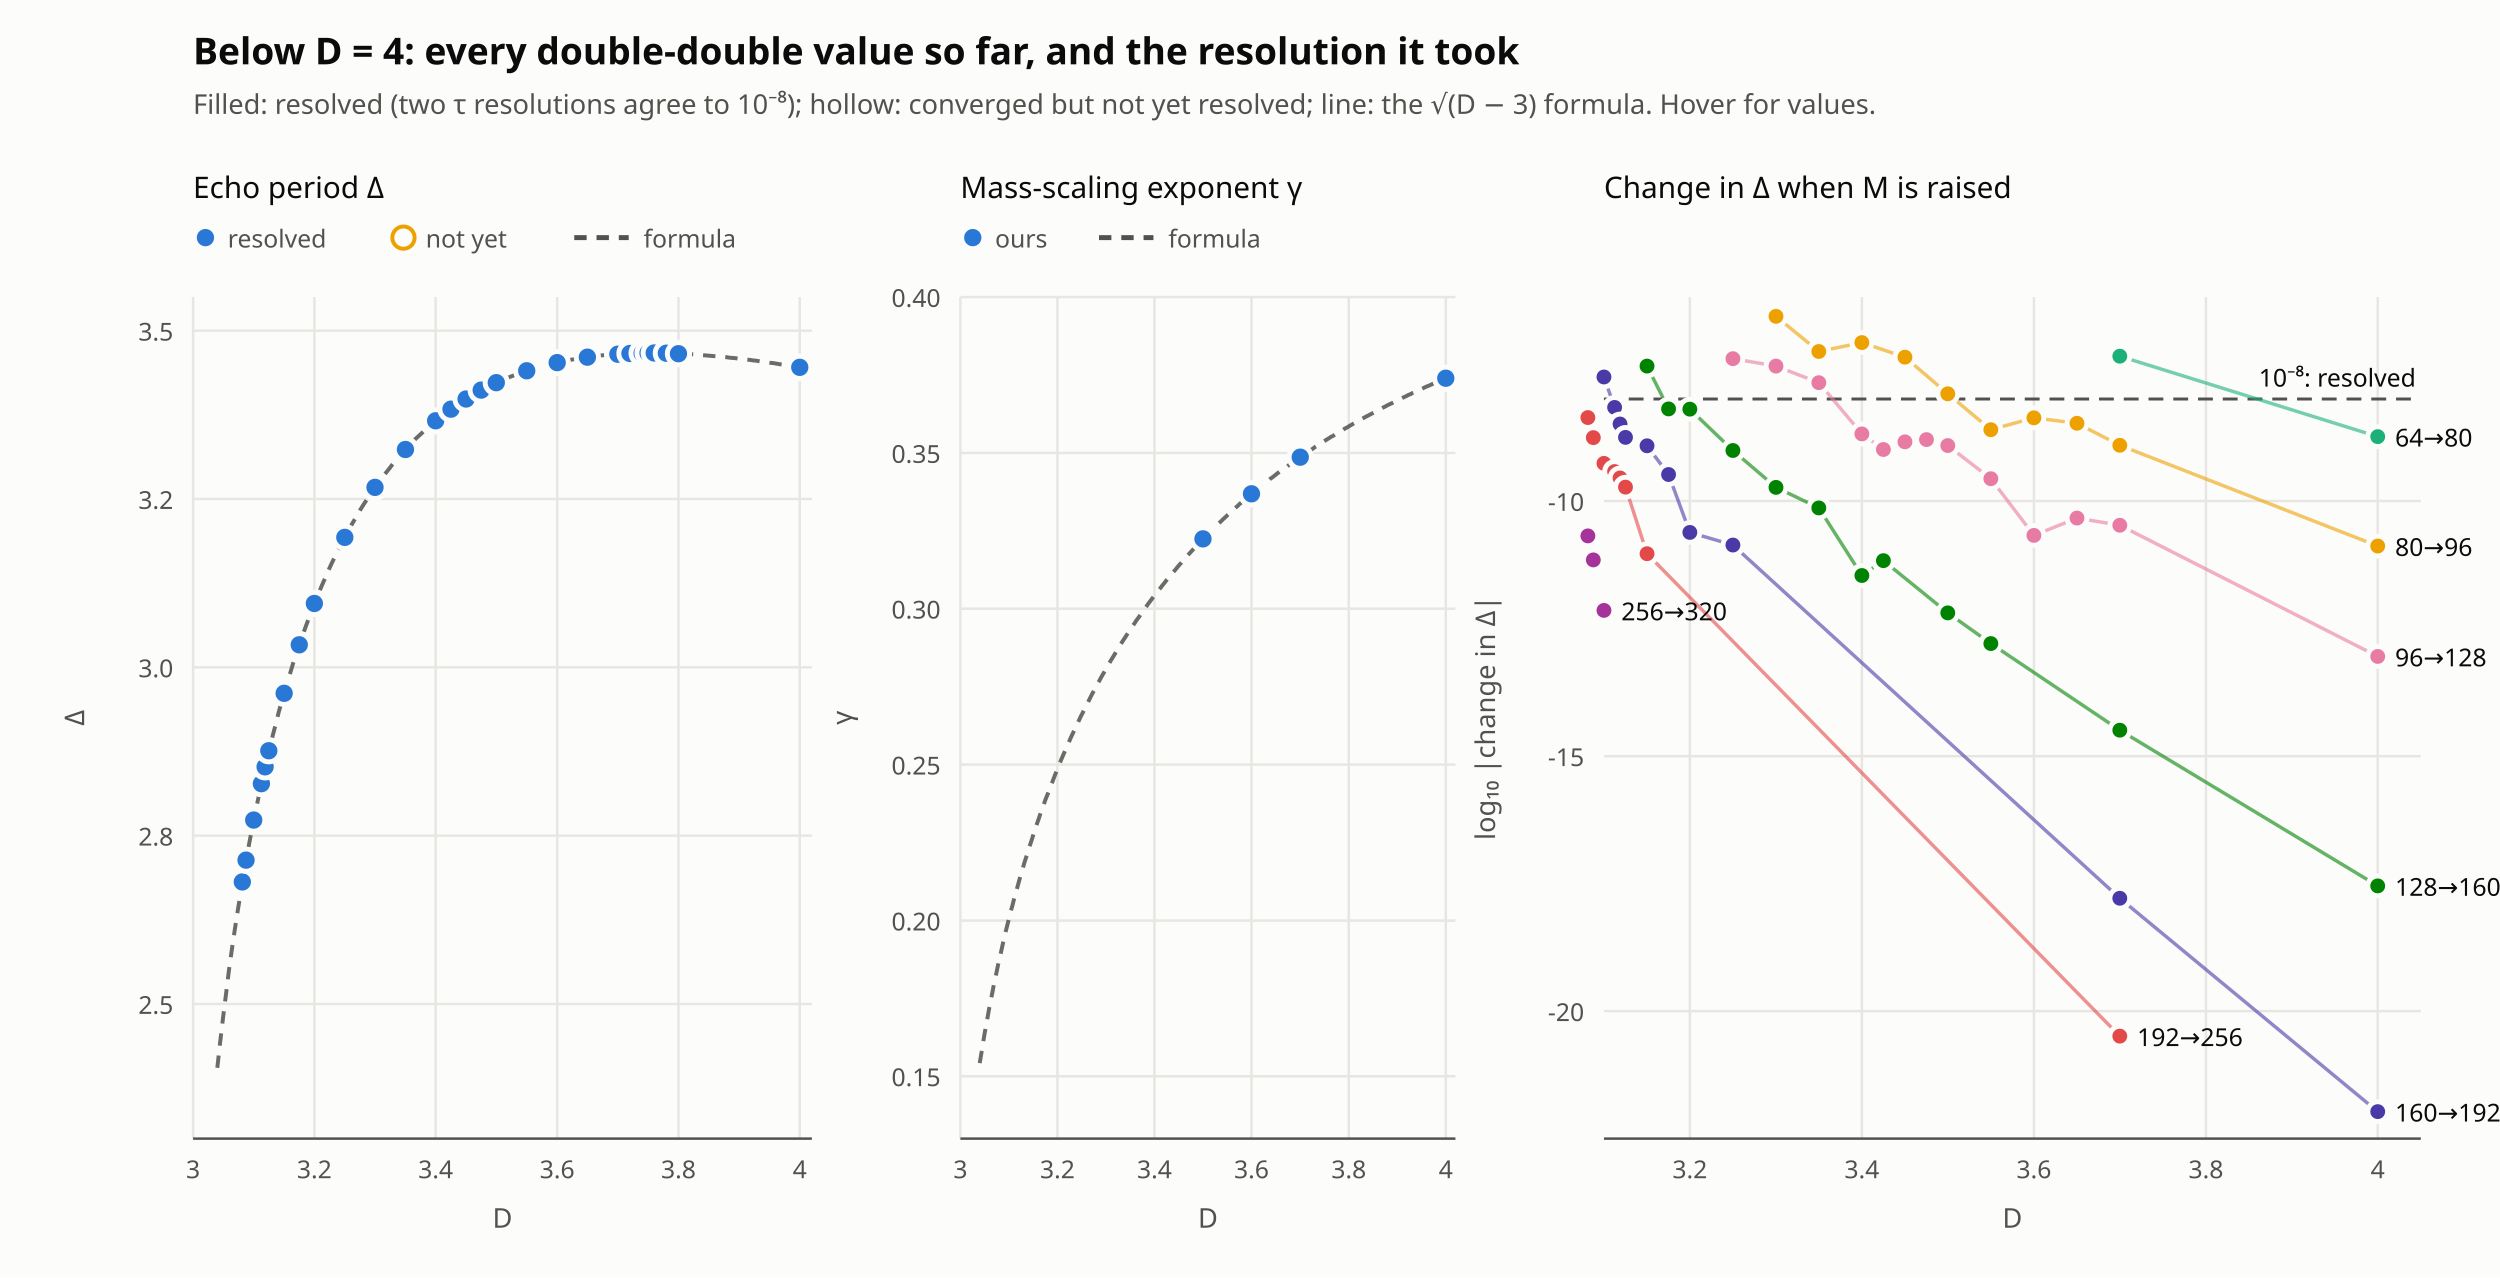
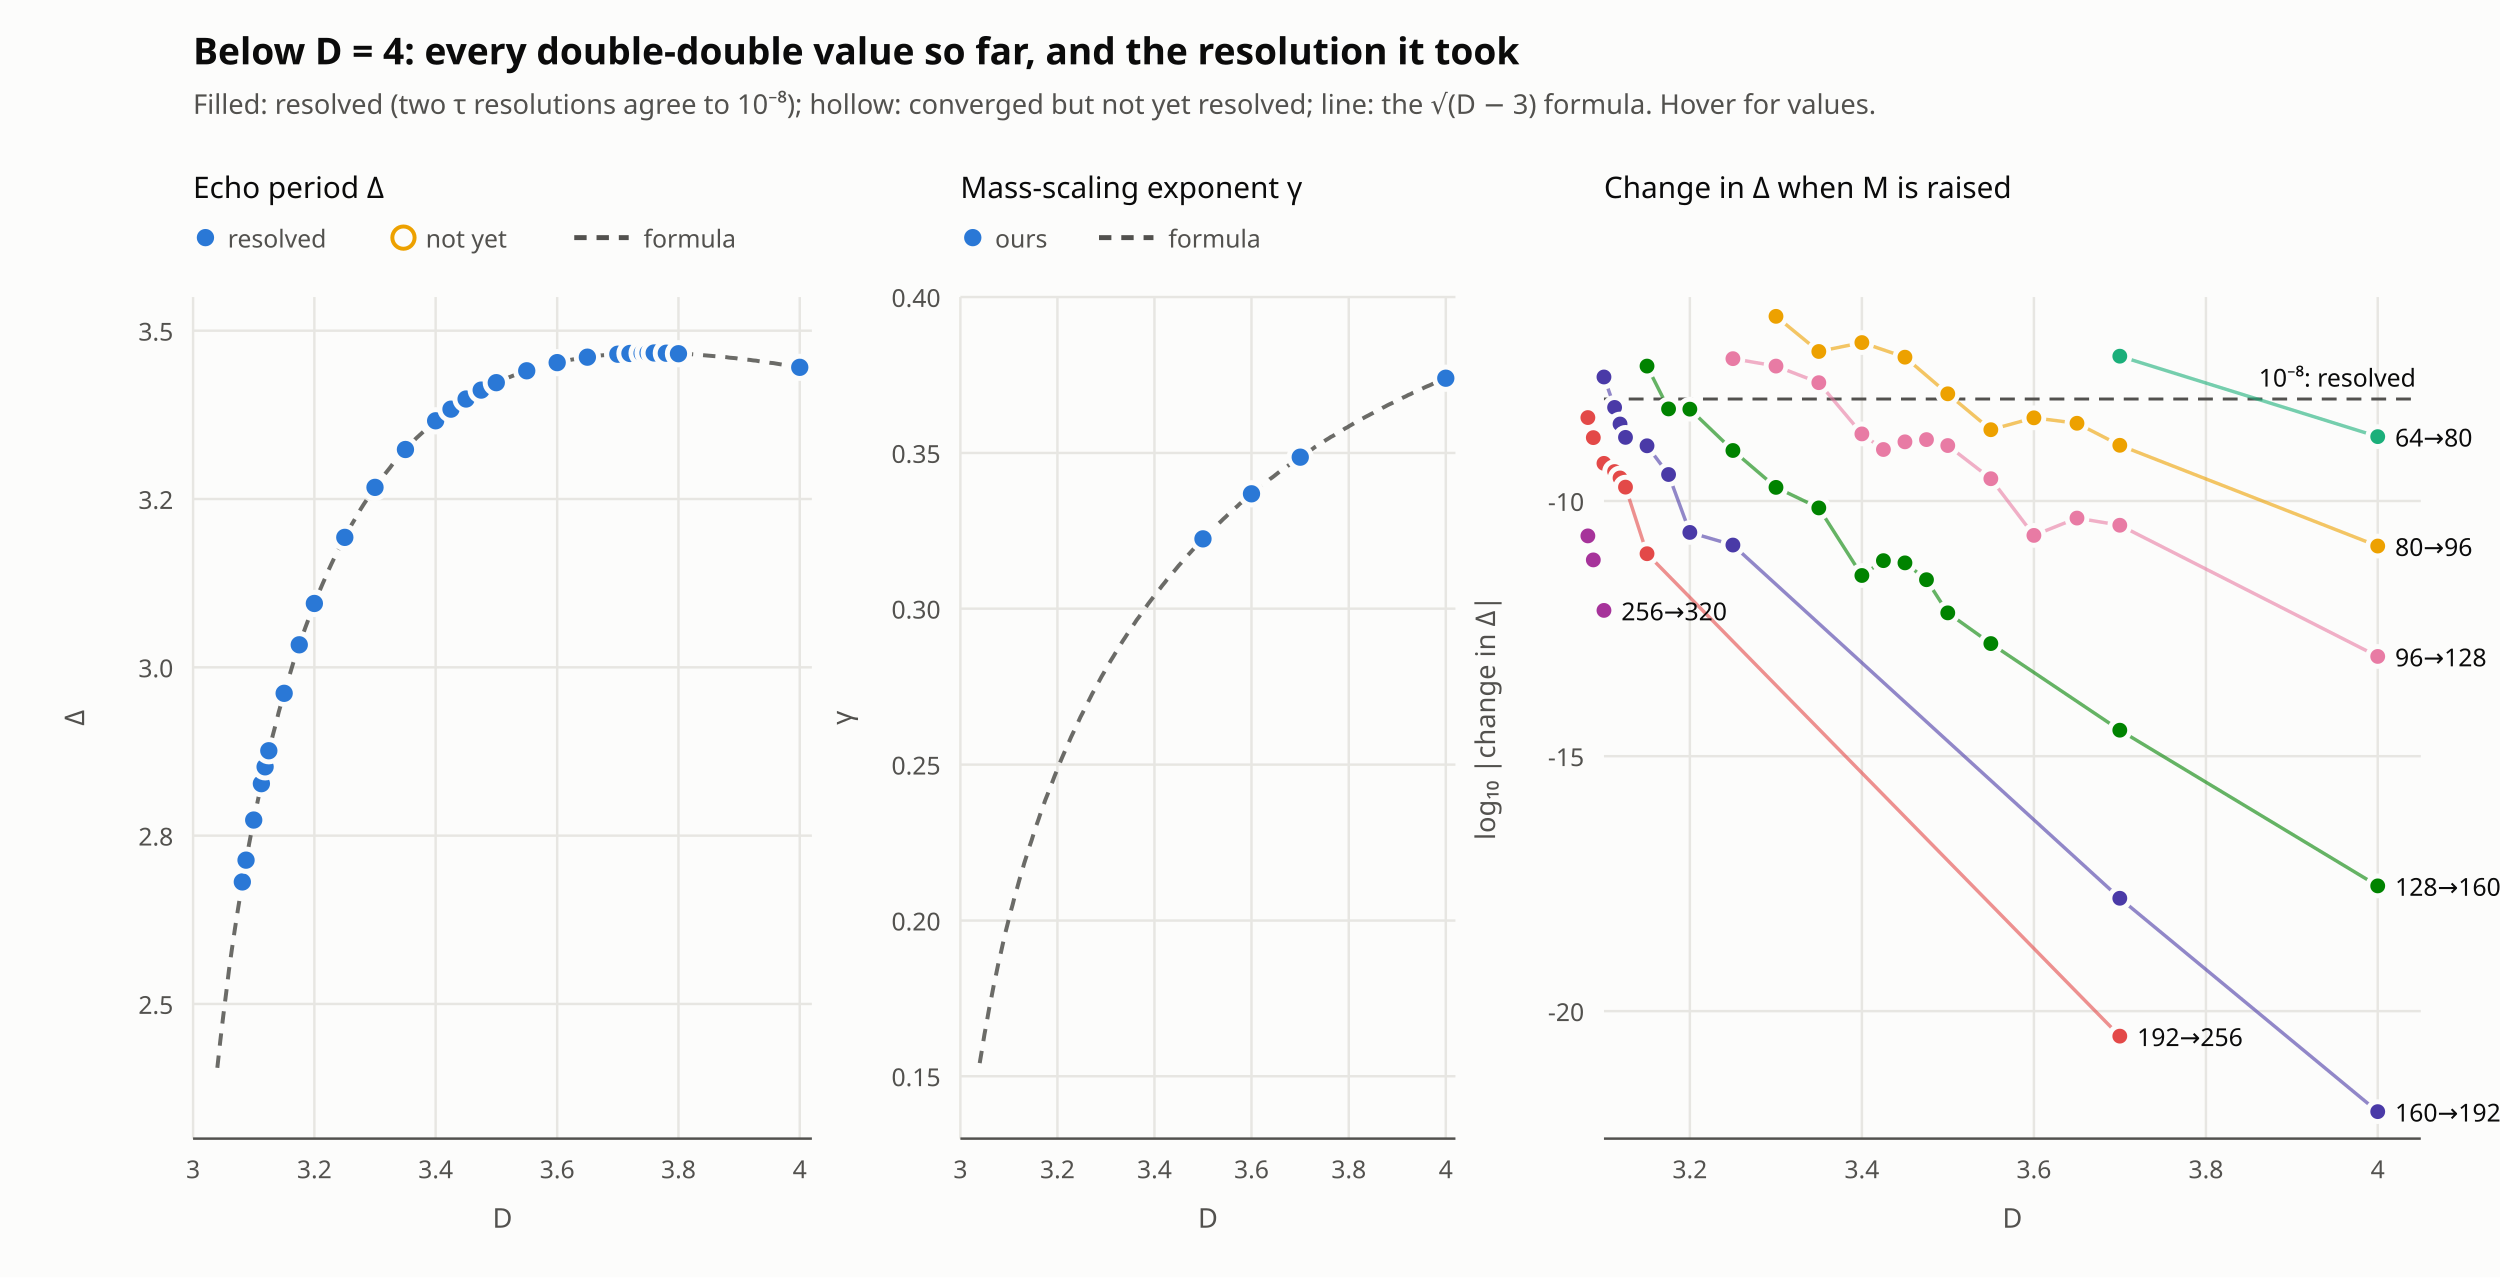
<svg xmlns="http://www.w3.org/2000/svg" width="1010" height="516" viewBox="0 0 1010 516" font-family="system-ui, sans-serif">
  <style>@media (prefers-color-scheme: dark){[fill="#fcfcfb"]{fill:#201f1d}[stroke="#fcfcfb"]{stroke:#201f1d}[fill="#0b0b0b"]{fill:#e8e6e3}[stroke="#0b0b0b"]{stroke:#e8e6e3}[fill="#52514e"]{fill:#a8a49d}[stroke="#52514e"]{stroke:#a8a49d}[fill="#e7e6e2"]{fill:#343230}[stroke="#e7e6e2"]{stroke:#343230}[fill="#efeeea"]{fill:#2a2927}[stroke="#efeeea"]{stroke:#2a2927}[fill="#eb6834"]{fill:#dd5c26}[stroke="#eb6834"]{stroke:#dd5c26}[fill="#7a7668"]{fill:#948e82}[stroke="#7a7668"]{stroke:#948e82}}</style>
  <rect width="1010" height="516" fill="#fcfcfb" />
  <text x="78.0" y="26.0" font-size="15" fill="#0b0b0b" text-anchor="start" font-weight="bold">Below D = 4: every double-double value so far, and the resolution it took</text>
  <text x="78.0" y="46.0" font-size="11" fill="#52514e" text-anchor="start" font-weight="normal">Filled: resolved (two τ resolutions agree to 10⁻⁸); hollow: converged but not yet resolved; line: the √(D − 3) formula. Hover for values.</text>
  <text x="78.0" y="80.0" font-size="12" fill="#0b0b0b" text-anchor="start" font-weight="normal">Echo period Δ</text>
  <line x1="78.0" y1="405.6" x2="328.0" y2="405.6" stroke="#e7e6e2" stroke-width="1" />
  <text x="70.0" y="409.6" font-size="10" fill="#52514e" text-anchor="end" font-weight="normal">2.5</text>
  <line x1="78.0" y1="337.6" x2="328.0" y2="337.6" stroke="#e7e6e2" stroke-width="1" />
  <text x="70.0" y="341.6" font-size="10" fill="#52514e" text-anchor="end" font-weight="normal">2.8</text>
  <line x1="78.0" y1="269.6" x2="328.0" y2="269.6" stroke="#e7e6e2" stroke-width="1" />
  <text x="70.0" y="273.6" font-size="10" fill="#52514e" text-anchor="end" font-weight="normal">3.0</text>
  <line x1="78.0" y1="201.6" x2="328.0" y2="201.6" stroke="#e7e6e2" stroke-width="1" />
  <text x="70.0" y="205.6" font-size="10" fill="#52514e" text-anchor="end" font-weight="normal">3.2</text>
  <line x1="78.0" y1="133.6" x2="328.0" y2="133.6" stroke="#e7e6e2" stroke-width="1" />
  <text x="70.0" y="137.6" font-size="10" fill="#52514e" text-anchor="end" font-weight="normal">3.5</text>
  <line x1="78.0" y1="120.0" x2="78.0" y2="460.0" stroke="#e7e6e2" stroke-width="1" />
  <text x="78.0" y="476.0" font-size="10" fill="#52514e" text-anchor="middle" font-weight="normal">3</text>
  <line x1="127.0" y1="120.0" x2="127.0" y2="460.0" stroke="#e7e6e2" stroke-width="1" />
  <text x="127.0" y="476.0" font-size="10" fill="#52514e" text-anchor="middle" font-weight="normal">3.2</text>
  <line x1="176.0" y1="120.0" x2="176.0" y2="460.0" stroke="#e7e6e2" stroke-width="1" />
  <text x="176.0" y="476.0" font-size="10" fill="#52514e" text-anchor="middle" font-weight="normal">3.4</text>
  <line x1="225.1" y1="120.0" x2="225.1" y2="460.0" stroke="#e7e6e2" stroke-width="1" />
  <text x="225.1" y="476.0" font-size="10" fill="#52514e" text-anchor="middle" font-weight="normal">3.6</text>
  <line x1="274.1" y1="120.0" x2="274.1" y2="460.0" stroke="#e7e6e2" stroke-width="1" />
  <text x="274.1" y="476.0" font-size="10" fill="#52514e" text-anchor="middle" font-weight="normal">3.8</text>
  <line x1="323.1" y1="120.0" x2="323.1" y2="460.0" stroke="#e7e6e2" stroke-width="1" />
  <text x="323.1" y="476.0" font-size="10" fill="#52514e" text-anchor="middle" font-weight="normal">4</text>
  <line x1="78.0" y1="460.0" x2="328.0" y2="460.0" stroke="#52514e" stroke-width="1" />
  <text x="203.0" y="496.0" font-size="11" fill="#52514e" text-anchor="middle" font-weight="normal">D</text>
  <text x="34.0" y="290.0" font-size="11" fill="#52514e" text-anchor="middle" transform="rotate(-90 34.0 290.0)">Δ</text>
  <path d="M87.8,431.4 L89.0,420.5 L90.2,410.4 L91.4,400.9 L92.5,391.9 L93.7,383.4 L94.9,375.3 L96.1,367.6 L97.3,360.2 L98.4,353.2 L99.6,346.5 L100.8,340.1 L102.0,333.9 L103.2,328.0 L104.4,322.3 L105.5,316.8 L106.7,311.5 L107.9,306.4 L109.1,301.5 L110.3,296.7 L111.5,292.2 L112.6,287.7 L113.8,283.5 L115.0,279.3 L116.2,275.3 L117.4,271.4 L118.5,267.7 L119.7,264.0 L120.9,260.5 L122.1,257.1 L123.3,253.7 L124.5,250.5 L125.6,247.4 L126.8,244.3 L128.0,241.4 L129.2,238.5 L130.4,235.7 L131.6,233.0 L132.7,230.4 L133.9,227.8 L135.1,225.3 L136.3,222.9 L137.5,220.5 L138.6,218.3 L139.8,216.0 L141.0,213.9 L142.2,211.7 L143.4,209.7 L144.6,207.7 L145.7,205.7 L146.9,203.8 L148.1,202.0 L149.3,200.2 L150.5,198.4 L151.7,196.7 L152.8,195.1 L154.0,193.5 L155.2,191.9 L156.4,190.4 L157.6,188.9 L158.7,187.4 L159.9,186.0 L161.1,184.6 L162.3,183.3 L163.5,182.0 L164.7,180.7 L165.8,179.4 L167.0,178.2 L168.2,177.0 L169.4,175.9 L170.6,174.8 L171.8,173.7 L172.9,172.6 L174.1,171.6 L175.3,170.6 L176.5,169.6 L177.7,168.7 L178.8,167.7 L180.0,166.8 L181.2,166.0 L182.4,165.1 L183.6,164.3 L184.8,163.5 L185.9,162.7 L187.1,161.9 L188.3,161.2 L189.5,160.4 L190.7,159.7 L191.9,159.1 L193.0,158.4 L194.2,157.7 L195.4,157.1 L196.6,156.5 L197.8,155.9 L198.9,155.3 L200.1,154.8 L201.3,154.3 L202.5,153.7 L203.7,153.2 L204.9,152.7 L206.0,152.3 L207.2,151.8 L208.4,151.3 L209.6,150.9 L210.8,150.5 L212.0,150.1 L213.1,149.7 L214.3,149.3 L215.5,149.0 L216.7,148.6 L217.9,148.3 L219.0,147.9 L220.2,147.6 L221.4,147.3 L222.6,147.0 L223.8,146.8 L225.0,146.5 L226.1,146.2 L227.3,146.0 L228.5,145.7 L229.7,145.5 L230.9,145.3 L232.1,145.1 L233.2,144.9 L234.4,144.7 L235.6,144.5 L236.8,144.4 L238.0,144.2 L239.1,144.0 L240.3,143.9 L241.5,143.8 L242.7,143.6 L243.9,143.5 L245.1,143.4 L246.2,143.3 L247.4,143.2 L248.6,143.1 L249.8,143.1 L251.0,143.0 L252.2,142.9 L253.3,142.9 L254.5,142.8 L255.7,142.8 L256.9,142.7 L258.1,142.7 L259.2,142.7 L260.4,142.7 L261.6,142.6 L262.8,142.6 L264.0,142.6 L265.2,142.6 L266.3,142.7 L267.5,142.7 L268.7,142.7 L269.9,142.7 L271.1,142.8 L272.3,142.8 L273.4,142.8 L274.6,142.9 L275.8,143.0 L277.0,143.0 L278.2,143.1 L279.3,143.1 L280.5,143.2 L281.7,143.3 L282.9,143.4 L284.1,143.5 L285.3,143.6 L286.4,143.7 L287.6,143.8 L288.8,143.9 L290.0,144.0 L291.2,144.1 L292.4,144.2 L293.5,144.3 L294.7,144.5 L295.9,144.6 L297.1,144.7 L298.3,144.9 L299.5,145.0 L300.6,145.1 L301.8,145.3 L303.0,145.4 L304.2,145.6 L305.4,145.7 L306.5,145.9 L307.7,146.1 L308.9,146.2 L310.1,146.4 L311.3,146.6 L312.5,146.7 L313.6,146.9 L314.8,147.1 L316.0,147.3 L317.2,147.5 L318.4,147.7 L319.6,147.8 L320.7,148.0 L321.9,148.2 L323.1,148.4" fill="none" stroke="#52514e" stroke-width="1.6" stroke-opacity="0.85" stroke-linejoin="round" stroke-dasharray="5 4" />
  <g>
    <circle cx="97.9" cy="356.3" r="4.5" fill="#2a78d6" stroke="#fcfcfb" stroke-width="2" />
  </g>
  <g>
    <circle cx="99.4" cy="347.5" r="4.5" fill="#2a78d6" stroke="#fcfcfb" stroke-width="2" />
  </g>
  <g>
    <circle cx="102.5" cy="331.3" r="4.5" fill="#2a78d6" stroke="#fcfcfb" stroke-width="2" />
  </g>
  <g>
    <circle cx="105.6" cy="316.6" r="4.5" fill="#2a78d6" stroke="#fcfcfb" stroke-width="2" />
  </g>
  <g>
    <circle cx="107.1" cy="309.8" r="4.5" fill="#2a78d6" stroke="#fcfcfb" stroke-width="2" />
  </g>
  <g>
    <circle cx="108.6" cy="303.3" r="4.5" fill="#2a78d6" stroke="#fcfcfb" stroke-width="2" />
  </g>
  <g>
    <circle cx="114.8" cy="280.1" r="4.5" fill="#2a78d6" stroke="#fcfcfb" stroke-width="2" />
  </g>
  <g>
    <circle cx="120.9" cy="260.5" r="4.5" fill="#2a78d6" stroke="#fcfcfb" stroke-width="2" />
  </g>
  <g>
    <circle cx="127.0" cy="243.8" r="4.5" fill="#2a78d6" stroke="#fcfcfb" stroke-width="2" />
  </g>
  <g>
    <circle cx="139.3" cy="217.1" r="4.5" fill="#2a78d6" stroke="#fcfcfb" stroke-width="2" />
  </g>
  <g>
    <circle cx="151.5" cy="196.9" r="4.5" fill="#2a78d6" stroke="#fcfcfb" stroke-width="2" />
  </g>
  <g>
    <circle cx="163.8" cy="181.6" r="4.5" fill="#2a78d6" stroke="#fcfcfb" stroke-width="2" />
  </g>
  <g>
    <circle cx="176.0" cy="170.0" r="4.5" fill="#2a78d6" stroke="#fcfcfb" stroke-width="2" />
  </g>
  <g>
    <circle cx="182.2" cy="165.3" r="4.5" fill="#2a78d6" stroke="#fcfcfb" stroke-width="2" />
  </g>
  <g>
    <circle cx="188.3" cy="161.2" r="4.5" fill="#2a78d6" stroke="#fcfcfb" stroke-width="2" />
  </g>
  <g>
    <circle cx="194.4" cy="157.6" r="4.5" fill="#2a78d6" stroke="#fcfcfb" stroke-width="2" />
  </g>
  <g>
    <circle cx="200.5" cy="154.6" r="4.5" fill="#2a78d6" stroke="#fcfcfb" stroke-width="2" />
  </g>
  <g>
    <circle cx="212.8" cy="149.8" r="4.5" fill="#2a78d6" stroke="#fcfcfb" stroke-width="2" />
  </g>
  <g>
    <circle cx="225.1" cy="146.5" r="4.5" fill="#2a78d6" stroke="#fcfcfb" stroke-width="2" />
  </g>
  <g>
    <circle cx="237.3" cy="144.3" r="4.5" fill="#2a78d6" stroke="#fcfcfb" stroke-width="2" />
  </g>
  <g>
    <circle cx="249.6" cy="143.1" r="4.5" fill="#2a78d6" stroke="#fcfcfb" stroke-width="2" />
  </g>
  <g>
    <circle cx="254.5" cy="142.8" r="4.5" fill="#2a78d6" stroke="#fcfcfb" stroke-width="2" />
  </g>
  <g>
    <circle cx="259.4" cy="142.7" r="4.5" fill="#2a78d6" stroke="#fcfcfb" stroke-width="2" />
  </g>
  <g>
    <circle cx="261.8" cy="142.6" r="4.5" fill="#2a78d6" stroke="#fcfcfb" stroke-width="2" />
  </g>
  <g>
    <circle cx="264.3" cy="142.6" r="4.5" fill="#2a78d6" stroke="#fcfcfb" stroke-width="2" />
  </g>
  <g>
    <circle cx="269.2" cy="142.7" r="4.5" fill="#2a78d6" stroke="#fcfcfb" stroke-width="2" />
  </g>
  <g>
    <circle cx="274.1" cy="142.9" r="4.5" fill="#2a78d6" stroke="#fcfcfb" stroke-width="2" />
  </g>
  <g>
    <circle cx="323.1" cy="148.4" r="4.5" fill="#2a78d6" stroke="#fcfcfb" stroke-width="2" />
  </g>
  <g>
    <circle cx="83.0" cy="96.0" r="4.5" fill="#2a78d6" stroke="#fcfcfb" stroke-width="2" />
  </g>
  <text x="92.0" y="100.0" font-size="10" fill="#52514e" text-anchor="start" font-weight="normal">resolved</text>
  <g>
    <circle cx="163.0" cy="96.0" r="4.5" fill="#fcfcfb" stroke="#eda100" stroke-width="1.6" />
  </g>
  <text x="172.0" y="100.0" font-size="10" fill="#52514e" text-anchor="start" font-weight="normal">not yet</text>
  <line x1="232.0" y1="96.0" x2="254.0" y2="96.0" stroke="#52514e" stroke-width="2" stroke-dasharray="5 4" />
  <text x="260.0" y="100.0" font-size="10" fill="#52514e" text-anchor="start" font-weight="normal">formula</text>
  <text x="388.0" y="80.0" font-size="12" fill="#0b0b0b" text-anchor="start" font-weight="normal">Mass-scaling exponent γ</text>
  <line x1="388.0" y1="434.8" x2="588.0" y2="434.8" stroke="#e7e6e2" stroke-width="1" />
  <text x="380.0" y="438.8" font-size="10" fill="#52514e" text-anchor="end" font-weight="normal">0.15</text>
  <line x1="388.0" y1="371.9" x2="588.0" y2="371.9" stroke="#e7e6e2" stroke-width="1" />
  <text x="380.0" y="375.9" font-size="10" fill="#52514e" text-anchor="end" font-weight="normal">0.20</text>
  <line x1="388.0" y1="308.9" x2="588.0" y2="308.9" stroke="#e7e6e2" stroke-width="1" />
  <text x="380.0" y="312.9" font-size="10" fill="#52514e" text-anchor="end" font-weight="normal">0.25</text>
  <line x1="388.0" y1="245.9" x2="588.0" y2="245.9" stroke="#e7e6e2" stroke-width="1" />
  <text x="380.0" y="249.9" font-size="10" fill="#52514e" text-anchor="end" font-weight="normal">0.30</text>
  <line x1="388.0" y1="183.0" x2="588.0" y2="183.0" stroke="#e7e6e2" stroke-width="1" />
  <text x="380.0" y="187.0" font-size="10" fill="#52514e" text-anchor="end" font-weight="normal">0.35</text>
  <line x1="388.0" y1="120.0" x2="588.0" y2="120.0" stroke="#e7e6e2" stroke-width="1" />
  <text x="380.0" y="124.0" font-size="10" fill="#52514e" text-anchor="end" font-weight="normal">0.40</text>
  <line x1="388.0" y1="120.0" x2="388.0" y2="460.0" stroke="#e7e6e2" stroke-width="1" />
  <text x="388.0" y="476.0" font-size="10" fill="#52514e" text-anchor="middle" font-weight="normal">3</text>
  <line x1="427.2" y1="120.0" x2="427.2" y2="460.0" stroke="#e7e6e2" stroke-width="1" />
  <text x="427.2" y="476.0" font-size="10" fill="#52514e" text-anchor="middle" font-weight="normal">3.2</text>
  <line x1="466.4" y1="120.0" x2="466.4" y2="460.0" stroke="#e7e6e2" stroke-width="1" />
  <text x="466.4" y="476.0" font-size="10" fill="#52514e" text-anchor="middle" font-weight="normal">3.4</text>
  <line x1="505.6" y1="120.0" x2="505.6" y2="460.0" stroke="#e7e6e2" stroke-width="1" />
  <text x="505.6" y="476.0" font-size="10" fill="#52514e" text-anchor="middle" font-weight="normal">3.6</text>
  <line x1="544.9" y1="120.0" x2="544.9" y2="460.0" stroke="#e7e6e2" stroke-width="1" />
  <text x="544.9" y="476.0" font-size="10" fill="#52514e" text-anchor="middle" font-weight="normal">3.8</text>
  <line x1="584.1" y1="120.0" x2="584.1" y2="460.0" stroke="#e7e6e2" stroke-width="1" />
  <text x="584.1" y="476.0" font-size="10" fill="#52514e" text-anchor="middle" font-weight="normal">4</text>
  <line x1="388.0" y1="460.0" x2="588.0" y2="460.0" stroke="#52514e" stroke-width="1" />
  <text x="488.0" y="496.0" font-size="11" fill="#52514e" text-anchor="middle" font-weight="normal">D</text>
  <text x="344.0" y="290.0" font-size="11" fill="#52514e" text-anchor="middle" transform="rotate(-90 344.0 290.0)">γ</text>
  <path d="M395.8,429.5 L396.8,423.6 L397.7,418.0 L398.7,412.6 L399.6,407.5 L400.6,402.6 L401.5,397.9 L402.5,393.3 L403.4,388.9 L404.4,384.7 L405.3,380.6 L406.2,376.7 L407.2,372.8 L408.1,369.1 L409.1,365.5 L410.0,361.9 L411.0,358.5 L411.9,355.2 L412.9,351.9 L413.8,348.7 L414.8,345.6 L415.7,342.6 L416.7,339.7 L417.6,336.8 L418.5,334.0 L419.5,331.2 L420.4,328.5 L421.4,325.8 L422.3,323.2 L423.3,320.7 L424.2,318.2 L425.2,315.8 L426.1,313.4 L427.1,311.0 L428.0,308.7 L428.9,306.5 L429.9,304.2 L430.8,302.1 L431.8,299.9 L432.7,297.8 L433.7,295.7 L434.6,293.7 L435.6,291.7 L436.5,289.7 L437.5,287.8 L438.4,285.9 L439.4,284.0 L440.3,282.2 L441.2,280.4 L442.2,278.6 L443.1,276.8 L444.1,275.1 L445.0,273.4 L446.0,271.7 L446.9,270.0 L447.9,268.4 L448.8,266.8 L449.8,265.2 L450.7,263.7 L451.7,262.1 L452.6,260.6 L453.5,259.1 L454.5,257.6 L455.4,256.2 L456.4,254.7 L457.3,253.3 L458.3,251.9 L459.2,250.5 L460.2,249.2 L461.1,247.8 L462.1,246.5 L463.0,245.2 L463.9,243.9 L464.9,242.6 L465.8,241.4 L466.8,240.1 L467.7,238.9 L468.7,237.7 L469.6,236.5 L470.6,235.3 L471.5,234.1 L472.5,233.0 L473.4,231.8 L474.4,230.7 L475.3,229.6 L476.2,228.5 L477.2,227.4 L478.1,226.3 L479.1,225.2 L480.0,224.2 L481.0,223.1 L481.9,222.1 L482.9,221.1 L483.8,220.1 L484.8,219.1 L485.7,218.1 L486.7,217.1 L487.6,216.1 L488.5,215.2 L489.5,214.2 L490.4,213.3 L491.4,212.4 L492.3,211.5 L493.3,210.6 L494.2,209.7 L495.2,208.8 L496.1,207.9 L497.1,207.0 L498.0,206.2 L498.9,205.3 L499.9,204.5 L500.8,203.6 L501.8,202.8 L502.7,202.0 L503.7,201.2 L504.6,200.4 L505.6,199.6 L506.5,198.8 L507.5,198.0 L508.4,197.3 L509.4,196.5 L510.3,195.7 L511.2,195.0 L512.2,194.3 L513.1,193.5 L514.1,192.8 L515.0,192.1 L516.0,191.3 L516.9,190.6 L517.9,189.9 L518.8,189.2 L519.8,188.6 L520.7,187.9 L521.6,187.2 L522.6,186.5 L523.5,185.9 L524.5,185.2 L525.4,184.5 L526.4,183.9 L527.3,183.2 L528.3,182.6 L529.2,182.0 L530.2,181.4 L531.1,180.7 L532.1,180.1 L533.0,179.5 L533.9,178.9 L534.9,178.3 L535.8,177.7 L536.8,177.1 L537.7,176.5 L538.7,176.0 L539.6,175.4 L540.6,174.8 L541.5,174.2 L542.5,173.7 L543.4,173.1 L544.4,172.6 L545.3,172.0 L546.2,171.5 L547.2,170.9 L548.1,170.4 L549.1,169.9 L550.0,169.3 L551.0,168.8 L551.9,168.3 L552.9,167.8 L553.8,167.3 L554.8,166.8 L555.7,166.3 L556.6,165.8 L557.6,165.3 L558.5,164.8 L559.5,164.3 L560.4,163.8 L561.4,163.3 L562.3,162.9 L563.3,162.4 L564.2,161.9 L565.2,161.4 L566.1,161.0 L567.1,160.5 L568.0,160.1 L568.9,159.6 L569.9,159.2 L570.8,158.7 L571.8,158.3 L572.7,157.8 L573.7,157.4 L574.6,157.0 L575.6,156.5 L576.5,156.1 L577.5,155.7 L578.4,155.3 L579.3,154.8 L580.3,154.4 L581.2,154.0 L582.2,153.6 L583.1,153.2 L584.1,152.8" fill="none" stroke="#52514e" stroke-width="1.6" stroke-opacity="0.85" stroke-linejoin="round" stroke-dasharray="5 4" />
  <g>
    <circle cx="486.0" cy="217.7" r="4.5" fill="#2a78d6" stroke="#fcfcfb" stroke-width="2" />
  </g>
  <g>
    <circle cx="505.6" cy="199.5" r="4.5" fill="#2a78d6" stroke="#fcfcfb" stroke-width="2" />
  </g>
  <g>
    <circle cx="525.3" cy="184.7" r="4.5" fill="#2a78d6" stroke="#fcfcfb" stroke-width="2" />
  </g>
  <g>
    <circle cx="584.1" cy="152.8" r="4.5" fill="#2a78d6" stroke="#fcfcfb" stroke-width="2" />
  </g>
  <g>
    <circle cx="393.0" cy="96.0" r="4.5" fill="#2a78d6" stroke="#fcfcfb" stroke-width="2" />
  </g>
  <text x="402.0" y="100.0" font-size="10" fill="#52514e" text-anchor="start" font-weight="normal">ours</text>
  <line x1="444.0" y1="96.0" x2="466.0" y2="96.0" stroke="#52514e" stroke-width="2" stroke-dasharray="5 4" />
  <text x="472.0" y="100.0" font-size="10" fill="#52514e" text-anchor="start" font-weight="normal">formula</text>
  <text x="648.0" y="80.0" font-size="12" fill="#0b0b0b" text-anchor="start" font-weight="normal">Change in Δ when M is raised</text>
  <line x1="648.0" y1="408.5" x2="978.0" y2="408.5" stroke="#e7e6e2" stroke-width="1" />
  <text x="640.0" y="412.5" font-size="10" fill="#52514e" text-anchor="end" font-weight="normal">-20</text>
  <line x1="648.0" y1="305.5" x2="978.0" y2="305.5" stroke="#e7e6e2" stroke-width="1" />
  <text x="640.0" y="309.5" font-size="10" fill="#52514e" text-anchor="end" font-weight="normal">-15</text>
  <line x1="648.0" y1="202.4" x2="978.0" y2="202.4" stroke="#e7e6e2" stroke-width="1" />
  <text x="640.0" y="206.4" font-size="10" fill="#52514e" text-anchor="end" font-weight="normal">-10</text>
  <line x1="682.7" y1="120.0" x2="682.7" y2="460.0" stroke="#e7e6e2" stroke-width="1" />
  <text x="682.7" y="476.0" font-size="10" fill="#52514e" text-anchor="middle" font-weight="normal">3.2</text>
  <line x1="752.2" y1="120.0" x2="752.2" y2="460.0" stroke="#e7e6e2" stroke-width="1" />
  <text x="752.2" y="476.0" font-size="10" fill="#52514e" text-anchor="middle" font-weight="normal">3.4</text>
  <line x1="821.7" y1="120.0" x2="821.7" y2="460.0" stroke="#e7e6e2" stroke-width="1" />
  <text x="821.7" y="476.0" font-size="10" fill="#52514e" text-anchor="middle" font-weight="normal">3.6</text>
  <line x1="891.2" y1="120.0" x2="891.2" y2="460.0" stroke="#e7e6e2" stroke-width="1" />
  <text x="891.2" y="476.0" font-size="10" fill="#52514e" text-anchor="middle" font-weight="normal">3.8</text>
  <line x1="960.6" y1="120.0" x2="960.6" y2="460.0" stroke="#e7e6e2" stroke-width="1" />
  <text x="960.6" y="476.0" font-size="10" fill="#52514e" text-anchor="middle" font-weight="normal">4</text>
  <line x1="648.0" y1="460.0" x2="978.0" y2="460.0" stroke="#52514e" stroke-width="1" />
  <text x="813.0" y="496.0" font-size="11" fill="#52514e" text-anchor="middle" font-weight="normal">D</text>
  <text x="604.0" y="290.0" font-size="11" fill="#52514e" text-anchor="middle" transform="rotate(-90 604.0 290.0)">log₁₀ |change in Δ|</text>
  <line x1="648.0" y1="161.2" x2="978.0" y2="161.2" stroke="#52514e" stroke-width="1.2" stroke-dasharray="6 4" />
  <text x="976.0" y="156.2" font-size="10" fill="#0b0b0b" text-anchor="end" font-weight="normal">10⁻⁸: resolved</text>
  <path d="M856.4,143.9 L960.6,176.4" fill="none" stroke="#1baf7a" stroke-width="1.4" stroke-opacity="0.6" stroke-linejoin="round" />
  <g>
    <circle cx="856.4" cy="143.9" r="4" fill="#1baf7a" stroke="#fcfcfb" stroke-width="2" />
  </g>
  <g>
    <circle cx="960.6" cy="176.4" r="4" fill="#1baf7a" stroke="#fcfcfb" stroke-width="2" />
  </g>
  <text x="967.6" y="180.4" font-size="10" fill="#0b0b0b" text-anchor="start" font-weight="normal">64→80</text>
  <path d="M717.5,127.8 L734.8,142.0 L752.2,138.4 L769.6,144.3 L786.9,159.1 L804.3,173.6 L821.7,168.8 L839.1,171.0 L856.4,179.9 L960.6,220.6" fill="none" stroke="#eda100" stroke-width="1.4" stroke-opacity="0.6" stroke-linejoin="round" />
  <g>
    <circle cx="717.5" cy="127.8" r="4" fill="#eda100" stroke="#fcfcfb" stroke-width="2" />
  </g>
  <g>
    <circle cx="734.8" cy="142.0" r="4" fill="#eda100" stroke="#fcfcfb" stroke-width="2" />
  </g>
  <g>
    <circle cx="752.2" cy="138.4" r="4" fill="#eda100" stroke="#fcfcfb" stroke-width="2" />
  </g>
  <g>
    <circle cx="769.6" cy="144.3" r="4" fill="#eda100" stroke="#fcfcfb" stroke-width="2" />
  </g>
  <g>
    <circle cx="786.9" cy="159.1" r="4" fill="#eda100" stroke="#fcfcfb" stroke-width="2" />
  </g>
  <g>
    <circle cx="804.3" cy="173.6" r="4" fill="#eda100" stroke="#fcfcfb" stroke-width="2" />
  </g>
  <g>
    <circle cx="821.7" cy="168.8" r="4" fill="#eda100" stroke="#fcfcfb" stroke-width="2" />
  </g>
  <g>
    <circle cx="839.1" cy="171.0" r="4" fill="#eda100" stroke="#fcfcfb" stroke-width="2" />
  </g>
  <g>
    <circle cx="856.4" cy="179.9" r="4" fill="#eda100" stroke="#fcfcfb" stroke-width="2" />
  </g>
  <g>
    <circle cx="960.6" cy="220.6" r="4" fill="#eda100" stroke="#fcfcfb" stroke-width="2" />
  </g>
  <text x="967.6" y="224.6" font-size="10" fill="#0b0b0b" text-anchor="start" font-weight="normal">80→96</text>
  <path d="M700.1,144.9 L717.5,147.9 L734.8,154.6 L752.2,175.3 L760.9,181.6 L769.6,178.5 L778.3,177.6 L786.9,180.0 L804.3,193.4 L821.7,216.3 L839.1,209.3 L856.4,212.2 L960.6,265.2" fill="none" stroke="#e87ba4" stroke-width="1.4" stroke-opacity="0.6" stroke-linejoin="round" />
  <g>
    <circle cx="700.1" cy="144.9" r="4" fill="#e87ba4" stroke="#fcfcfb" stroke-width="2" />
  </g>
  <g>
    <circle cx="717.5" cy="147.9" r="4" fill="#e87ba4" stroke="#fcfcfb" stroke-width="2" />
  </g>
  <g>
    <circle cx="734.8" cy="154.6" r="4" fill="#e87ba4" stroke="#fcfcfb" stroke-width="2" />
  </g>
  <g>
    <circle cx="752.2" cy="175.3" r="4" fill="#e87ba4" stroke="#fcfcfb" stroke-width="2" />
  </g>
  <g>
    <circle cx="760.9" cy="181.6" r="4" fill="#e87ba4" stroke="#fcfcfb" stroke-width="2" />
  </g>
  <g>
    <circle cx="769.6" cy="178.5" r="4" fill="#e87ba4" stroke="#fcfcfb" stroke-width="2" />
  </g>
  <g>
    <circle cx="778.3" cy="177.6" r="4" fill="#e87ba4" stroke="#fcfcfb" stroke-width="2" />
  </g>
  <g>
    <circle cx="786.9" cy="180.0" r="4" fill="#e87ba4" stroke="#fcfcfb" stroke-width="2" />
  </g>
  <g>
    <circle cx="804.3" cy="193.4" r="4" fill="#e87ba4" stroke="#fcfcfb" stroke-width="2" />
  </g>
  <g>
    <circle cx="821.7" cy="216.3" r="4" fill="#e87ba4" stroke="#fcfcfb" stroke-width="2" />
  </g>
  <g>
    <circle cx="839.1" cy="209.3" r="4" fill="#e87ba4" stroke="#fcfcfb" stroke-width="2" />
  </g>
  <g>
    <circle cx="856.4" cy="212.2" r="4" fill="#e87ba4" stroke="#fcfcfb" stroke-width="2" />
  </g>
  <g>
    <circle cx="960.6" cy="265.2" r="4" fill="#e87ba4" stroke="#fcfcfb" stroke-width="2" />
  </g>
  <text x="967.6" y="269.2" font-size="10" fill="#0b0b0b" text-anchor="start" font-weight="normal">96→128</text>
-   <path d="M665.4,147.9 L674.1,165.2 L682.7,165.3 L700.1,182.0 L717.5,196.9 L734.8,205.2 L752.2,232.5 L760.9,226.5 L786.9,247.6 L804.3,260.0 L856.4,295.0 L960.6,357.9" fill="none" stroke="#008300" stroke-width="1.4" stroke-opacity="0.6" stroke-linejoin="round" />
+   <path d="M665.4,147.9 L674.1,165.2 L682.7,165.3 L700.1,182.0 L717.5,196.9 L734.8,205.2 L752.2,232.5 L760.9,226.5 L769.6,227.4 L778.3,234.2 L786.9,247.6 L804.3,260.0 L856.4,295.0 L960.6,357.9" fill="none" stroke="#008300" stroke-width="1.4" stroke-opacity="0.6" stroke-linejoin="round" />
  <g>
    <circle cx="665.4" cy="147.9" r="4" fill="#008300" stroke="#fcfcfb" stroke-width="2" />
  </g>
  <g>
    <circle cx="674.1" cy="165.2" r="4" fill="#008300" stroke="#fcfcfb" stroke-width="2" />
  </g>
  <g>
    <circle cx="682.7" cy="165.3" r="4" fill="#008300" stroke="#fcfcfb" stroke-width="2" />
  </g>
  <g>
    <circle cx="700.1" cy="182.0" r="4" fill="#008300" stroke="#fcfcfb" stroke-width="2" />
  </g>
  <g>
    <circle cx="717.5" cy="196.9" r="4" fill="#008300" stroke="#fcfcfb" stroke-width="2" />
  </g>
  <g>
    <circle cx="734.8" cy="205.2" r="4" fill="#008300" stroke="#fcfcfb" stroke-width="2" />
  </g>
  <g>
    <circle cx="752.2" cy="232.5" r="4" fill="#008300" stroke="#fcfcfb" stroke-width="2" />
  </g>
  <g>
    <circle cx="760.9" cy="226.5" r="4" fill="#008300" stroke="#fcfcfb" stroke-width="2" />
+   </g>
+   <g>
+     <circle cx="769.6" cy="227.4" r="4" fill="#008300" stroke="#fcfcfb" stroke-width="2" />
+   </g>
+   <g>
+     <circle cx="778.3" cy="234.2" r="4" fill="#008300" stroke="#fcfcfb" stroke-width="2" />
  </g>
  <g>
    <circle cx="786.9" cy="247.6" r="4" fill="#008300" stroke="#fcfcfb" stroke-width="2" />
  </g>
  <g>
    <circle cx="804.3" cy="260.0" r="4" fill="#008300" stroke="#fcfcfb" stroke-width="2" />
  </g>
  <g>
    <circle cx="856.4" cy="295.0" r="4" fill="#008300" stroke="#fcfcfb" stroke-width="2" />
  </g>
  <g>
    <circle cx="960.6" cy="357.9" r="4" fill="#008300" stroke="#fcfcfb" stroke-width="2" />
  </g>
  <text x="967.6" y="361.9" font-size="10" fill="#0b0b0b" text-anchor="start" font-weight="normal">128→160</text>
  <path d="M648.0,152.3 L652.3,164.6 L654.5,171.3 L656.7,176.7 L665.4,180.1 L674.1,191.7 L682.7,215.1 L700.1,220.2 L856.4,362.9 L960.6,449.1" fill="none" stroke="#4a3aa7" stroke-width="1.4" stroke-opacity="0.6" stroke-linejoin="round" />
  <g>
    <circle cx="648.0" cy="152.3" r="4" fill="#4a3aa7" stroke="#fcfcfb" stroke-width="2" />
  </g>
  <g>
    <circle cx="652.3" cy="164.6" r="4" fill="#4a3aa7" stroke="#fcfcfb" stroke-width="2" />
  </g>
  <g>
    <circle cx="654.5" cy="171.3" r="4" fill="#4a3aa7" stroke="#fcfcfb" stroke-width="2" />
  </g>
  <g>
    <circle cx="656.7" cy="176.7" r="4" fill="#4a3aa7" stroke="#fcfcfb" stroke-width="2" />
  </g>
  <g>
    <circle cx="665.4" cy="180.1" r="4" fill="#4a3aa7" stroke="#fcfcfb" stroke-width="2" />
  </g>
  <g>
    <circle cx="674.1" cy="191.7" r="4" fill="#4a3aa7" stroke="#fcfcfb" stroke-width="2" />
  </g>
  <g>
    <circle cx="682.7" cy="215.1" r="4" fill="#4a3aa7" stroke="#fcfcfb" stroke-width="2" />
  </g>
  <g>
    <circle cx="700.1" cy="220.2" r="4" fill="#4a3aa7" stroke="#fcfcfb" stroke-width="2" />
  </g>
  <g>
    <circle cx="856.4" cy="362.9" r="4" fill="#4a3aa7" stroke="#fcfcfb" stroke-width="2" />
  </g>
  <g>
    <circle cx="960.6" cy="449.1" r="4" fill="#4a3aa7" stroke="#fcfcfb" stroke-width="2" />
  </g>
  <text x="967.6" y="453.1" font-size="10" fill="#0b0b0b" text-anchor="start" font-weight="normal">160→192</text>
  <path d="M648.0,187.2 L652.3,190.5 L654.5,193.1 L656.7,196.8 L665.4,223.7 L856.4,418.6" fill="none" stroke="#e34948" stroke-width="1.4" stroke-opacity="0.6" stroke-linejoin="round" />
  <g>
    <circle cx="641.5" cy="168.7" r="4" fill="#e34948" stroke="#fcfcfb" stroke-width="2" />
  </g>
  <g>
    <circle cx="643.7" cy="176.8" r="4" fill="#e34948" stroke="#fcfcfb" stroke-width="2" />
  </g>
  <g>
    <circle cx="648.0" cy="187.2" r="4" fill="#e34948" stroke="#fcfcfb" stroke-width="2" />
  </g>
  <g>
    <circle cx="652.3" cy="190.5" r="4" fill="#e34948" stroke="#fcfcfb" stroke-width="2" />
  </g>
  <g>
    <circle cx="654.5" cy="193.1" r="4" fill="#e34948" stroke="#fcfcfb" stroke-width="2" />
  </g>
  <g>
    <circle cx="656.7" cy="196.8" r="4" fill="#e34948" stroke="#fcfcfb" stroke-width="2" />
  </g>
  <g>
    <circle cx="665.4" cy="223.7" r="4" fill="#e34948" stroke="#fcfcfb" stroke-width="2" />
  </g>
  <g>
    <circle cx="856.4" cy="418.6" r="4" fill="#e34948" stroke="#fcfcfb" stroke-width="2" />
  </g>
  <text x="863.4" y="422.6" font-size="10" fill="#0b0b0b" text-anchor="start" font-weight="normal">192→256</text>
  <g>
    <circle cx="641.5" cy="216.5" r="4" fill="#a6339a" stroke="#fcfcfb" stroke-width="2" />
  </g>
  <g>
    <circle cx="643.7" cy="226.2" r="4" fill="#a6339a" stroke="#fcfcfb" stroke-width="2" />
  </g>
  <g>
    <circle cx="648.0" cy="246.6" r="4" fill="#a6339a" stroke="#fcfcfb" stroke-width="2" />
  </g>
  <text x="655.0" y="250.6" font-size="10" fill="#0b0b0b" text-anchor="start" font-weight="normal">256→320</text>
</svg>
